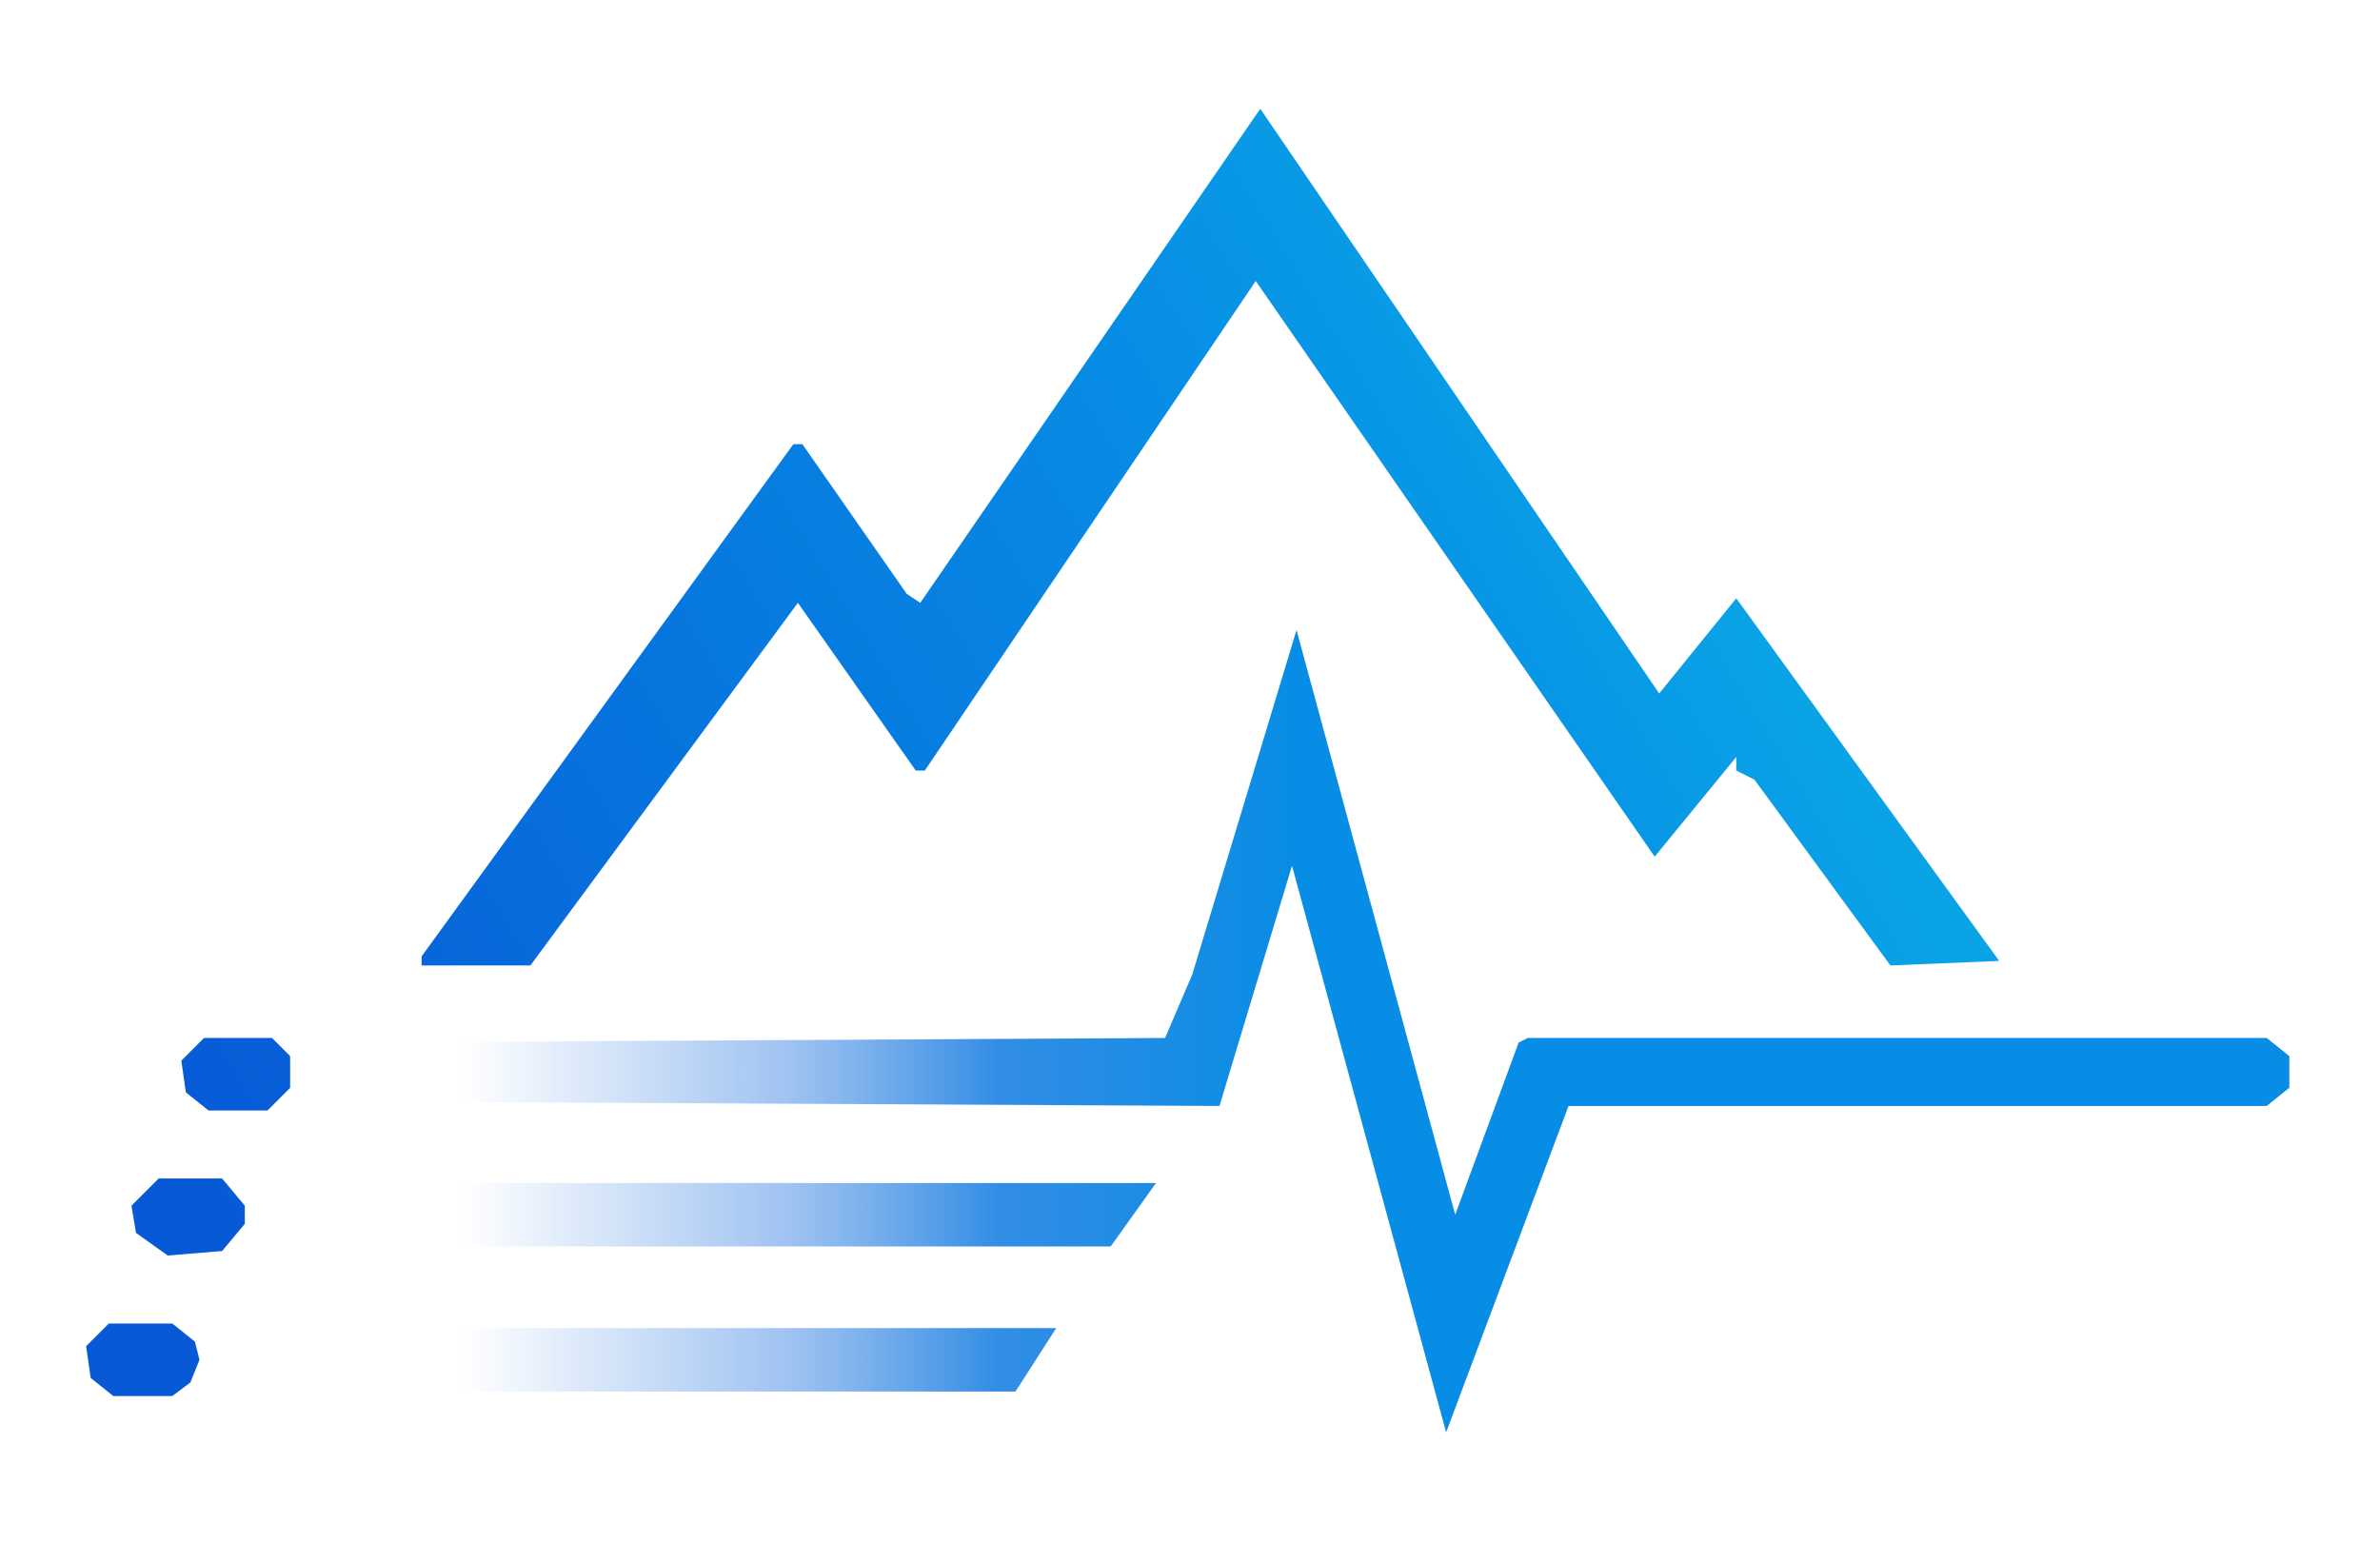
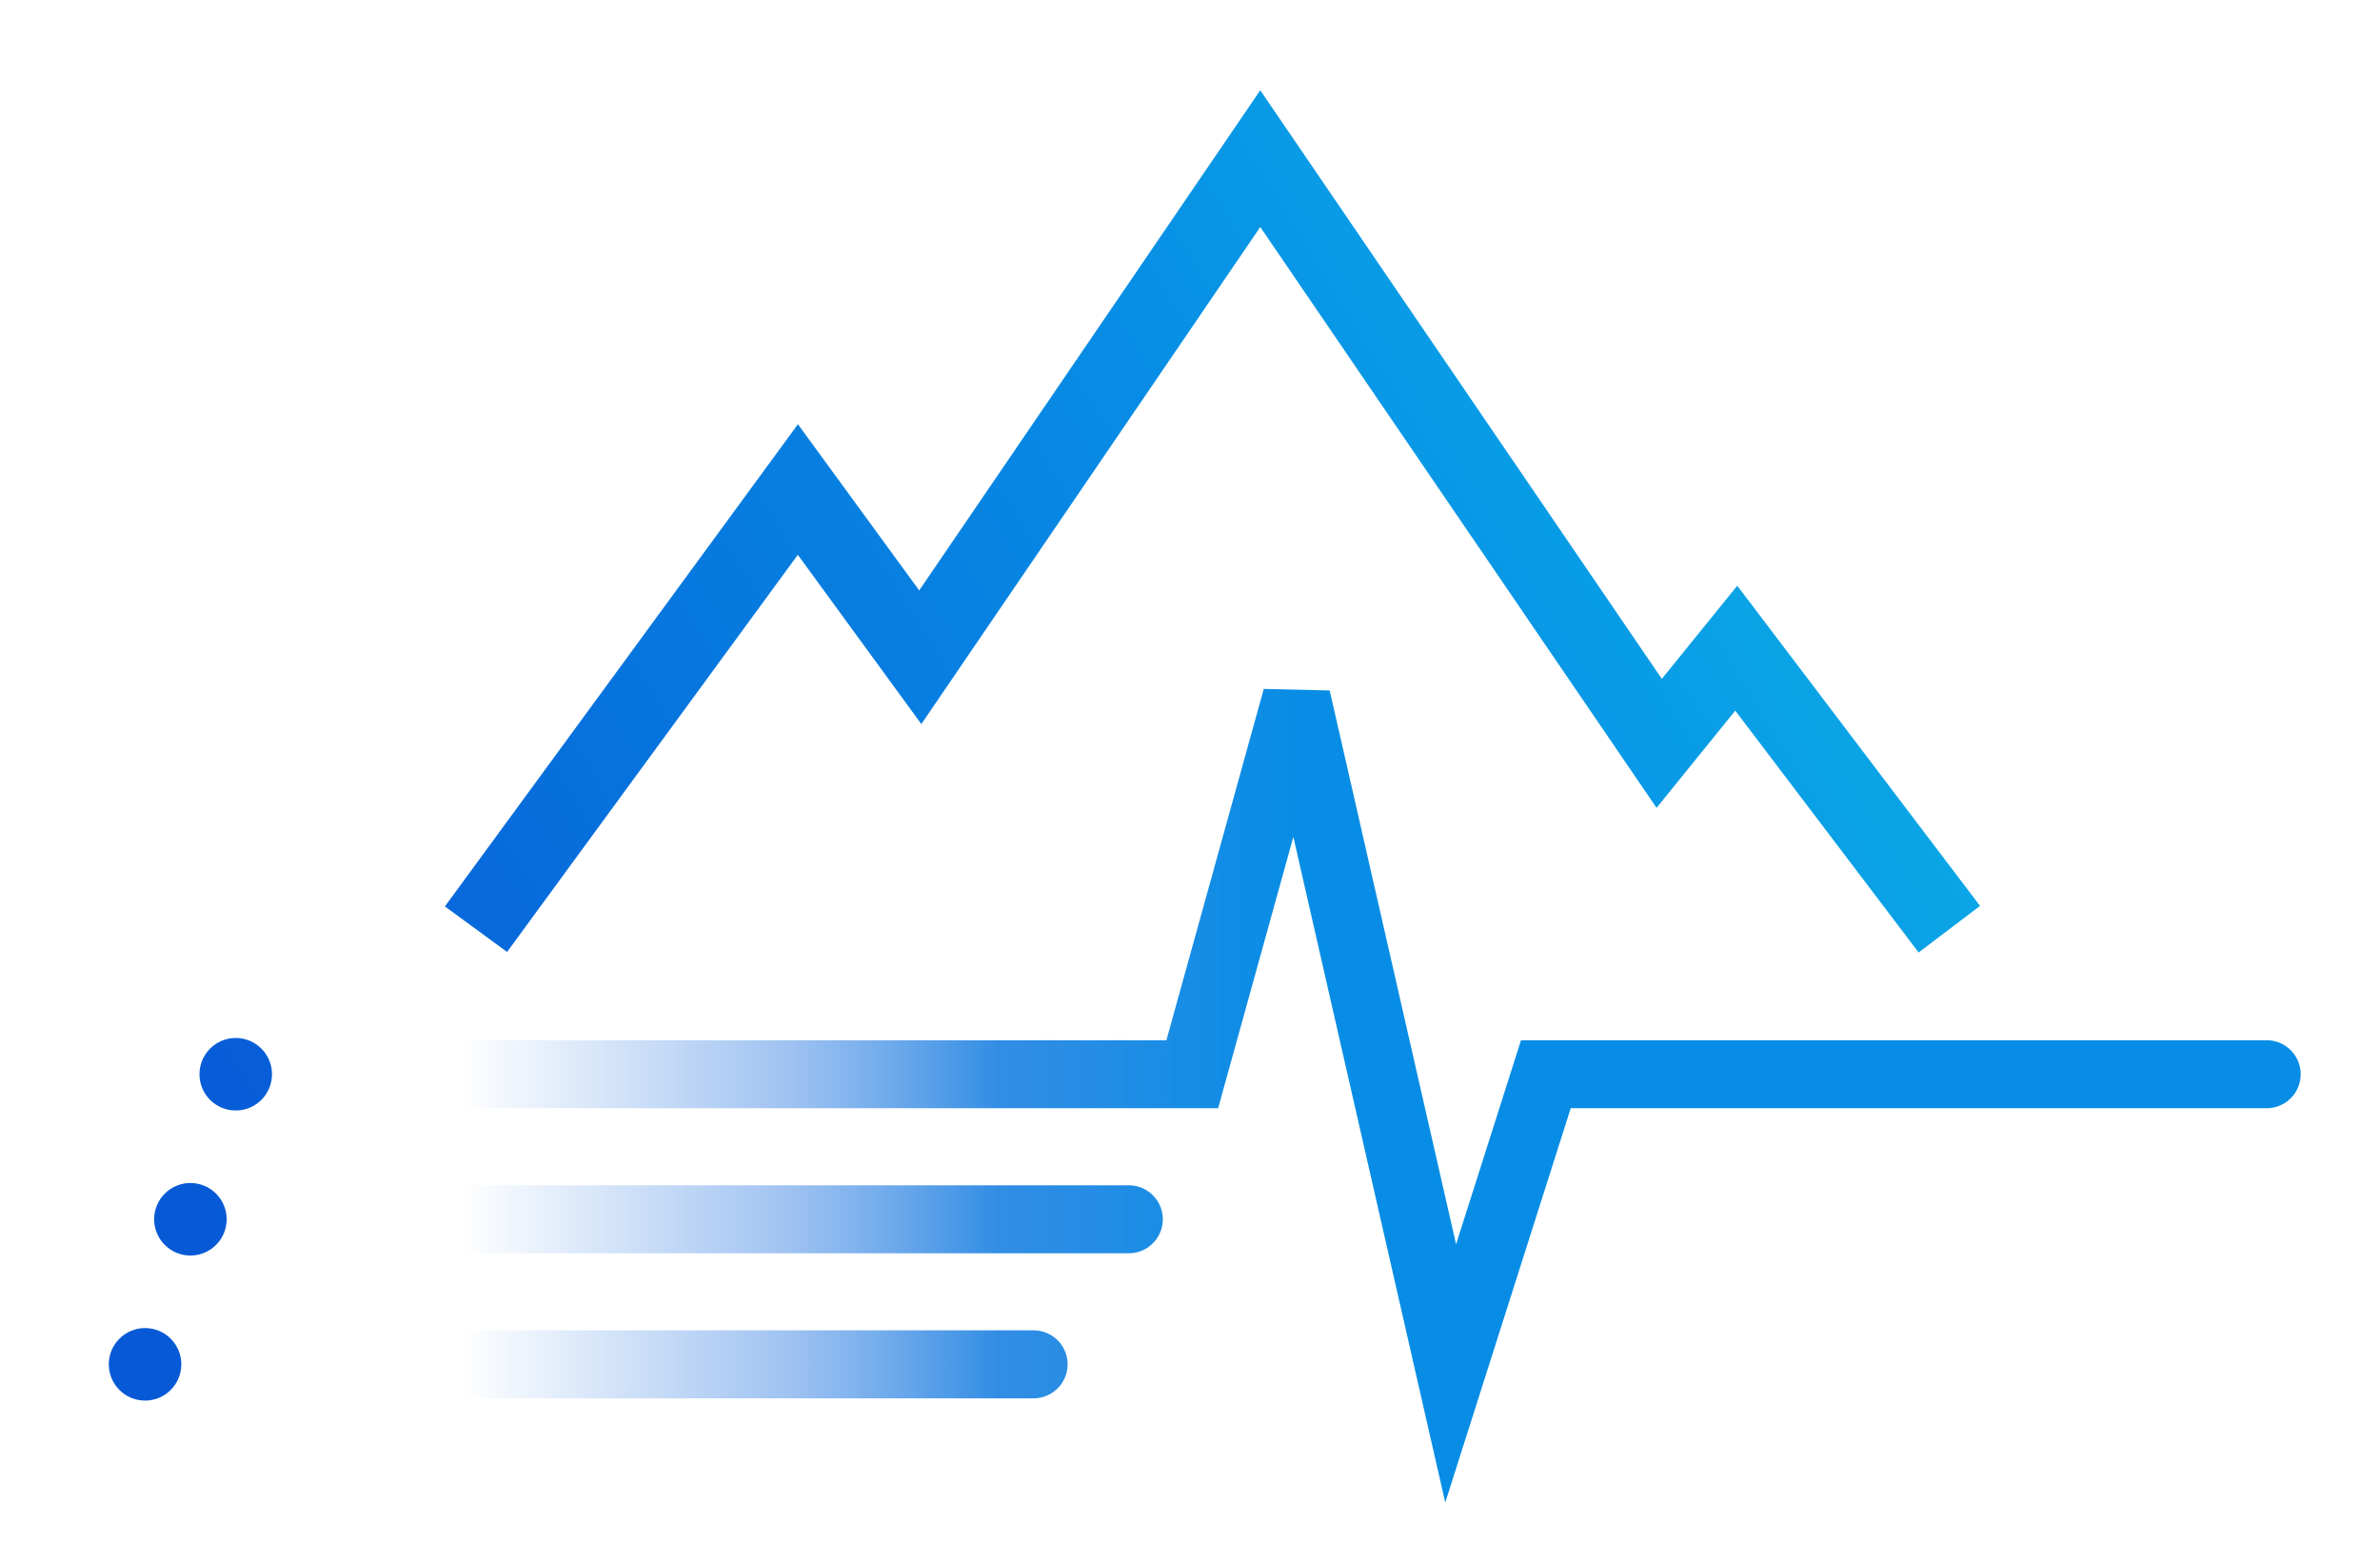
<svg xmlns="http://www.w3.org/2000/svg" width="525" height="340" viewBox="0 0 525 340" role="img" aria-labelledby="title desc" shape-rendering="geometricPrecision">
  <defs>
    <linearGradient id="markGradient" x1="70" y1="310" x2="520" y2="35" gradientUnits="userSpaceOnUse">
      <stop offset="0" stop-color="#0759D6" />
      <stop offset="0.52" stop-color="#078DE5" />
      <stop offset="1" stop-color="#10CDE9" />
    </linearGradient>
    <linearGradient id="trailGradient" x1="50" y1="0" x2="286" y2="0" gradientUnits="userSpaceOnUse">
      <stop offset="0" stop-color="#4B8DE5" stop-opacity="0" />
      <stop offset="0.22" stop-color="#4B8DE5" stop-opacity="0" />
      <stop offset="0.52" stop-color="#4B8DE5" stop-opacity="0.52" />
      <stop offset="0.72" stop-color="#167EE1" stop-opacity="0.88" />
      <stop offset="1" stop-color="#078DE5" />
    </linearGradient>
    <linearGradient id="wordGradient" x1="0" y1="90" x2="0" y2="265" gradientUnits="userSpaceOnUse">
      <stop offset="0" stop-color="#283645" />
      <stop offset="0.52" stop-color="#152230" />
      <stop offset="1" stop-color="#243241" />
    </linearGradient>
    <linearGradient id="accentGradient" x1="0" y1="180" x2="0" y2="260" gradientUnits="userSpaceOnUse">
      <stop offset="0" stop-color="#079BE8" />
      <stop offset="1" stop-color="#0759D6" />
    </linearGradient>
  </defs>
-   <path d="M441 212 L383 132 L366 153 L278 24 L203 133 L200 131 L177 98 L175 98 L93 211 L93 213 L117 213 L176 133 L202 170 L204 170 L277 62 L365 189 L383 167 L383 170 L387 172 L417 213Z" fill="url(#markGradient)" fill-rule="evenodd" />
-   <path d="M72 233 L73 243 L269 244 L285 191 L319 316 L346 244 L500 244 L505 240 L505 233 L500 229 L337 229 L335 230 L321 268 L286 139 L263 215 L257 229 L74 230Z" fill="url(#trailGradient)" fill-rule="evenodd" />
-   <path d="M40 234 L41 241 L46 245 L59 245 L64 240 L64 233 L60 229 L45 229Z M29 266 L30 272 L37 277 L49 276 L54 270 L54 266 L49 260 L35 260Z M19 297 L20 304 L25 308 L38 308 L42 305 L44 300 L43 296 L38 292 L24 292Z" fill="url(#markGradient)" fill-rule="evenodd" />
-   <path d="M60 264 L62 267 L62 274 L68 275 L245 275 L255 261 L75 261 L61 262Z M51 303 L53 306 L78 307 L224 307 L233 293 L55 293 L52 294Z" fill="url(#trailGradient)" fill-rule="evenodd" />
+   <path d="M105 205 176 108 203 145 278 35 366 164 383 143 430 205" fill="none" stroke="url(#markGradient)" stroke-width="17" stroke-linecap="butt" stroke-linejoin="miter" />
+   <path d="M74 237H263L286 154 320 303 341 237H500" fill="none" stroke="url(#trailGradient)" stroke-width="15" stroke-linecap="round" stroke-linejoin="miter" />
+   <path d="M63 269H249M53 301H228" fill="none" stroke="url(#trailGradient)" stroke-width="15" stroke-linecap="round" />
+   <g fill="url(#markGradient)">
+     <circle cx="52" cy="237" r="8" />
+     <circle cx="42" cy="269" r="8" />
+     <circle cx="32" cy="301" r="8" />
+   </g>
</svg>
